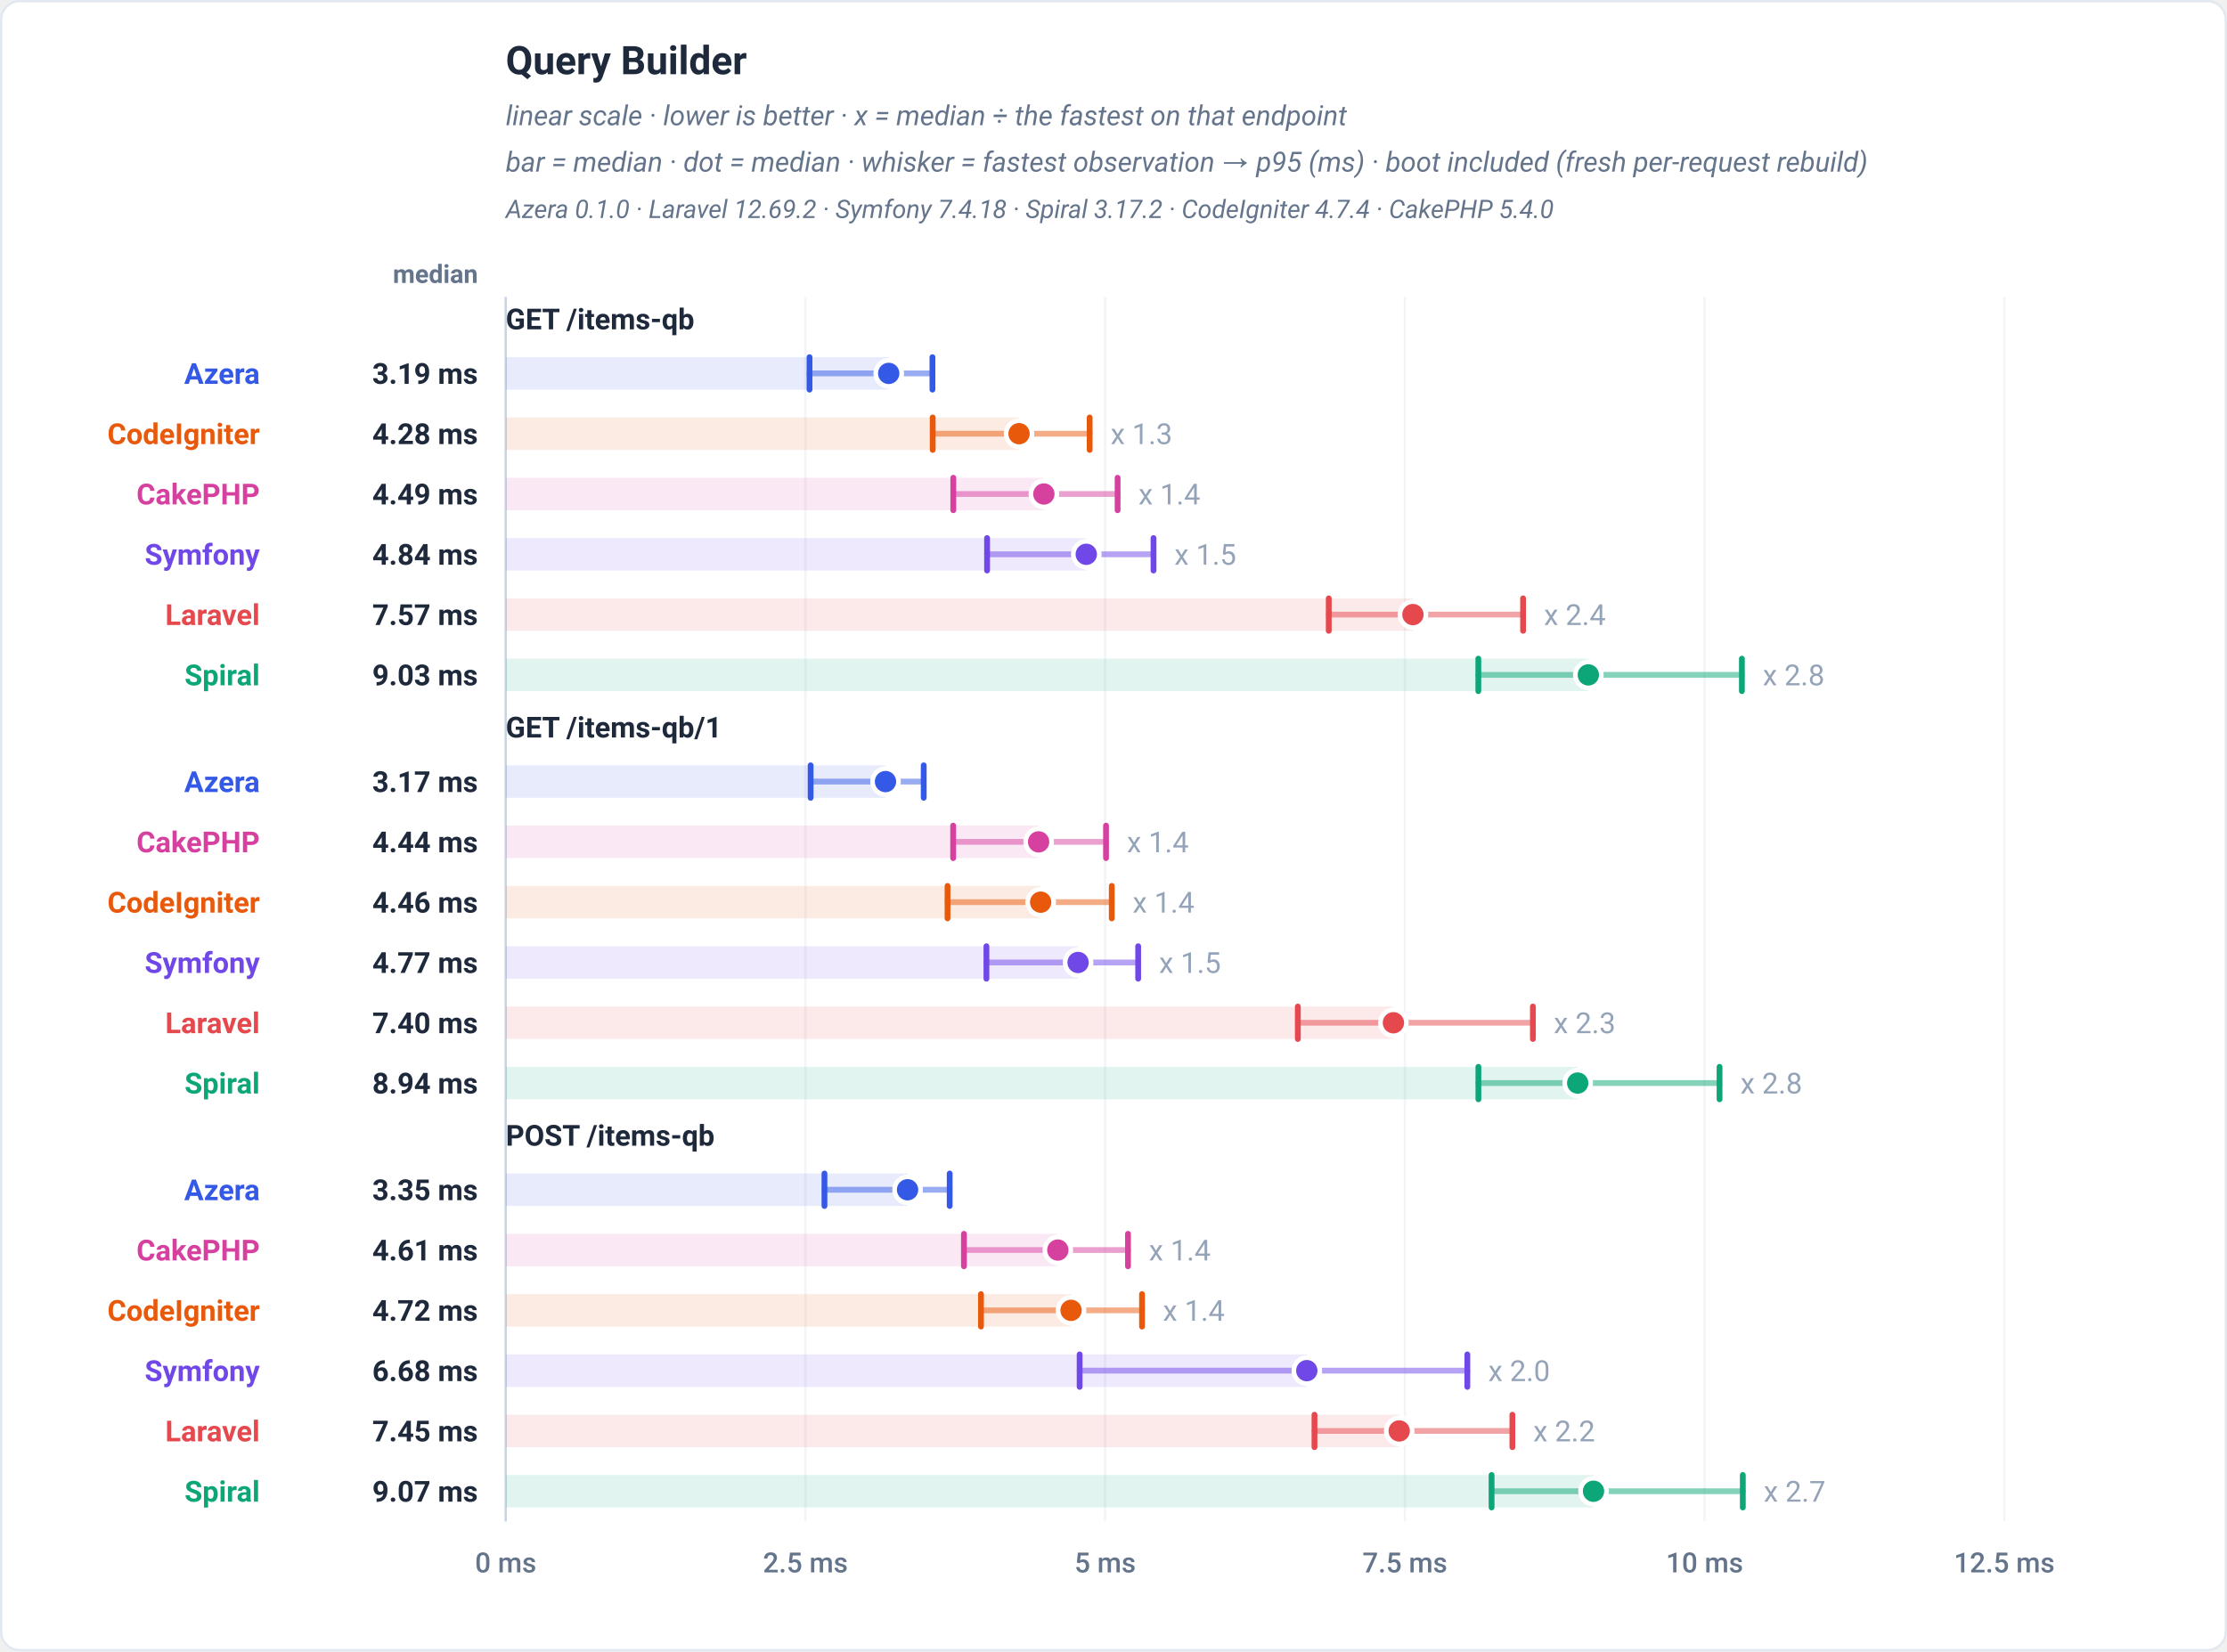
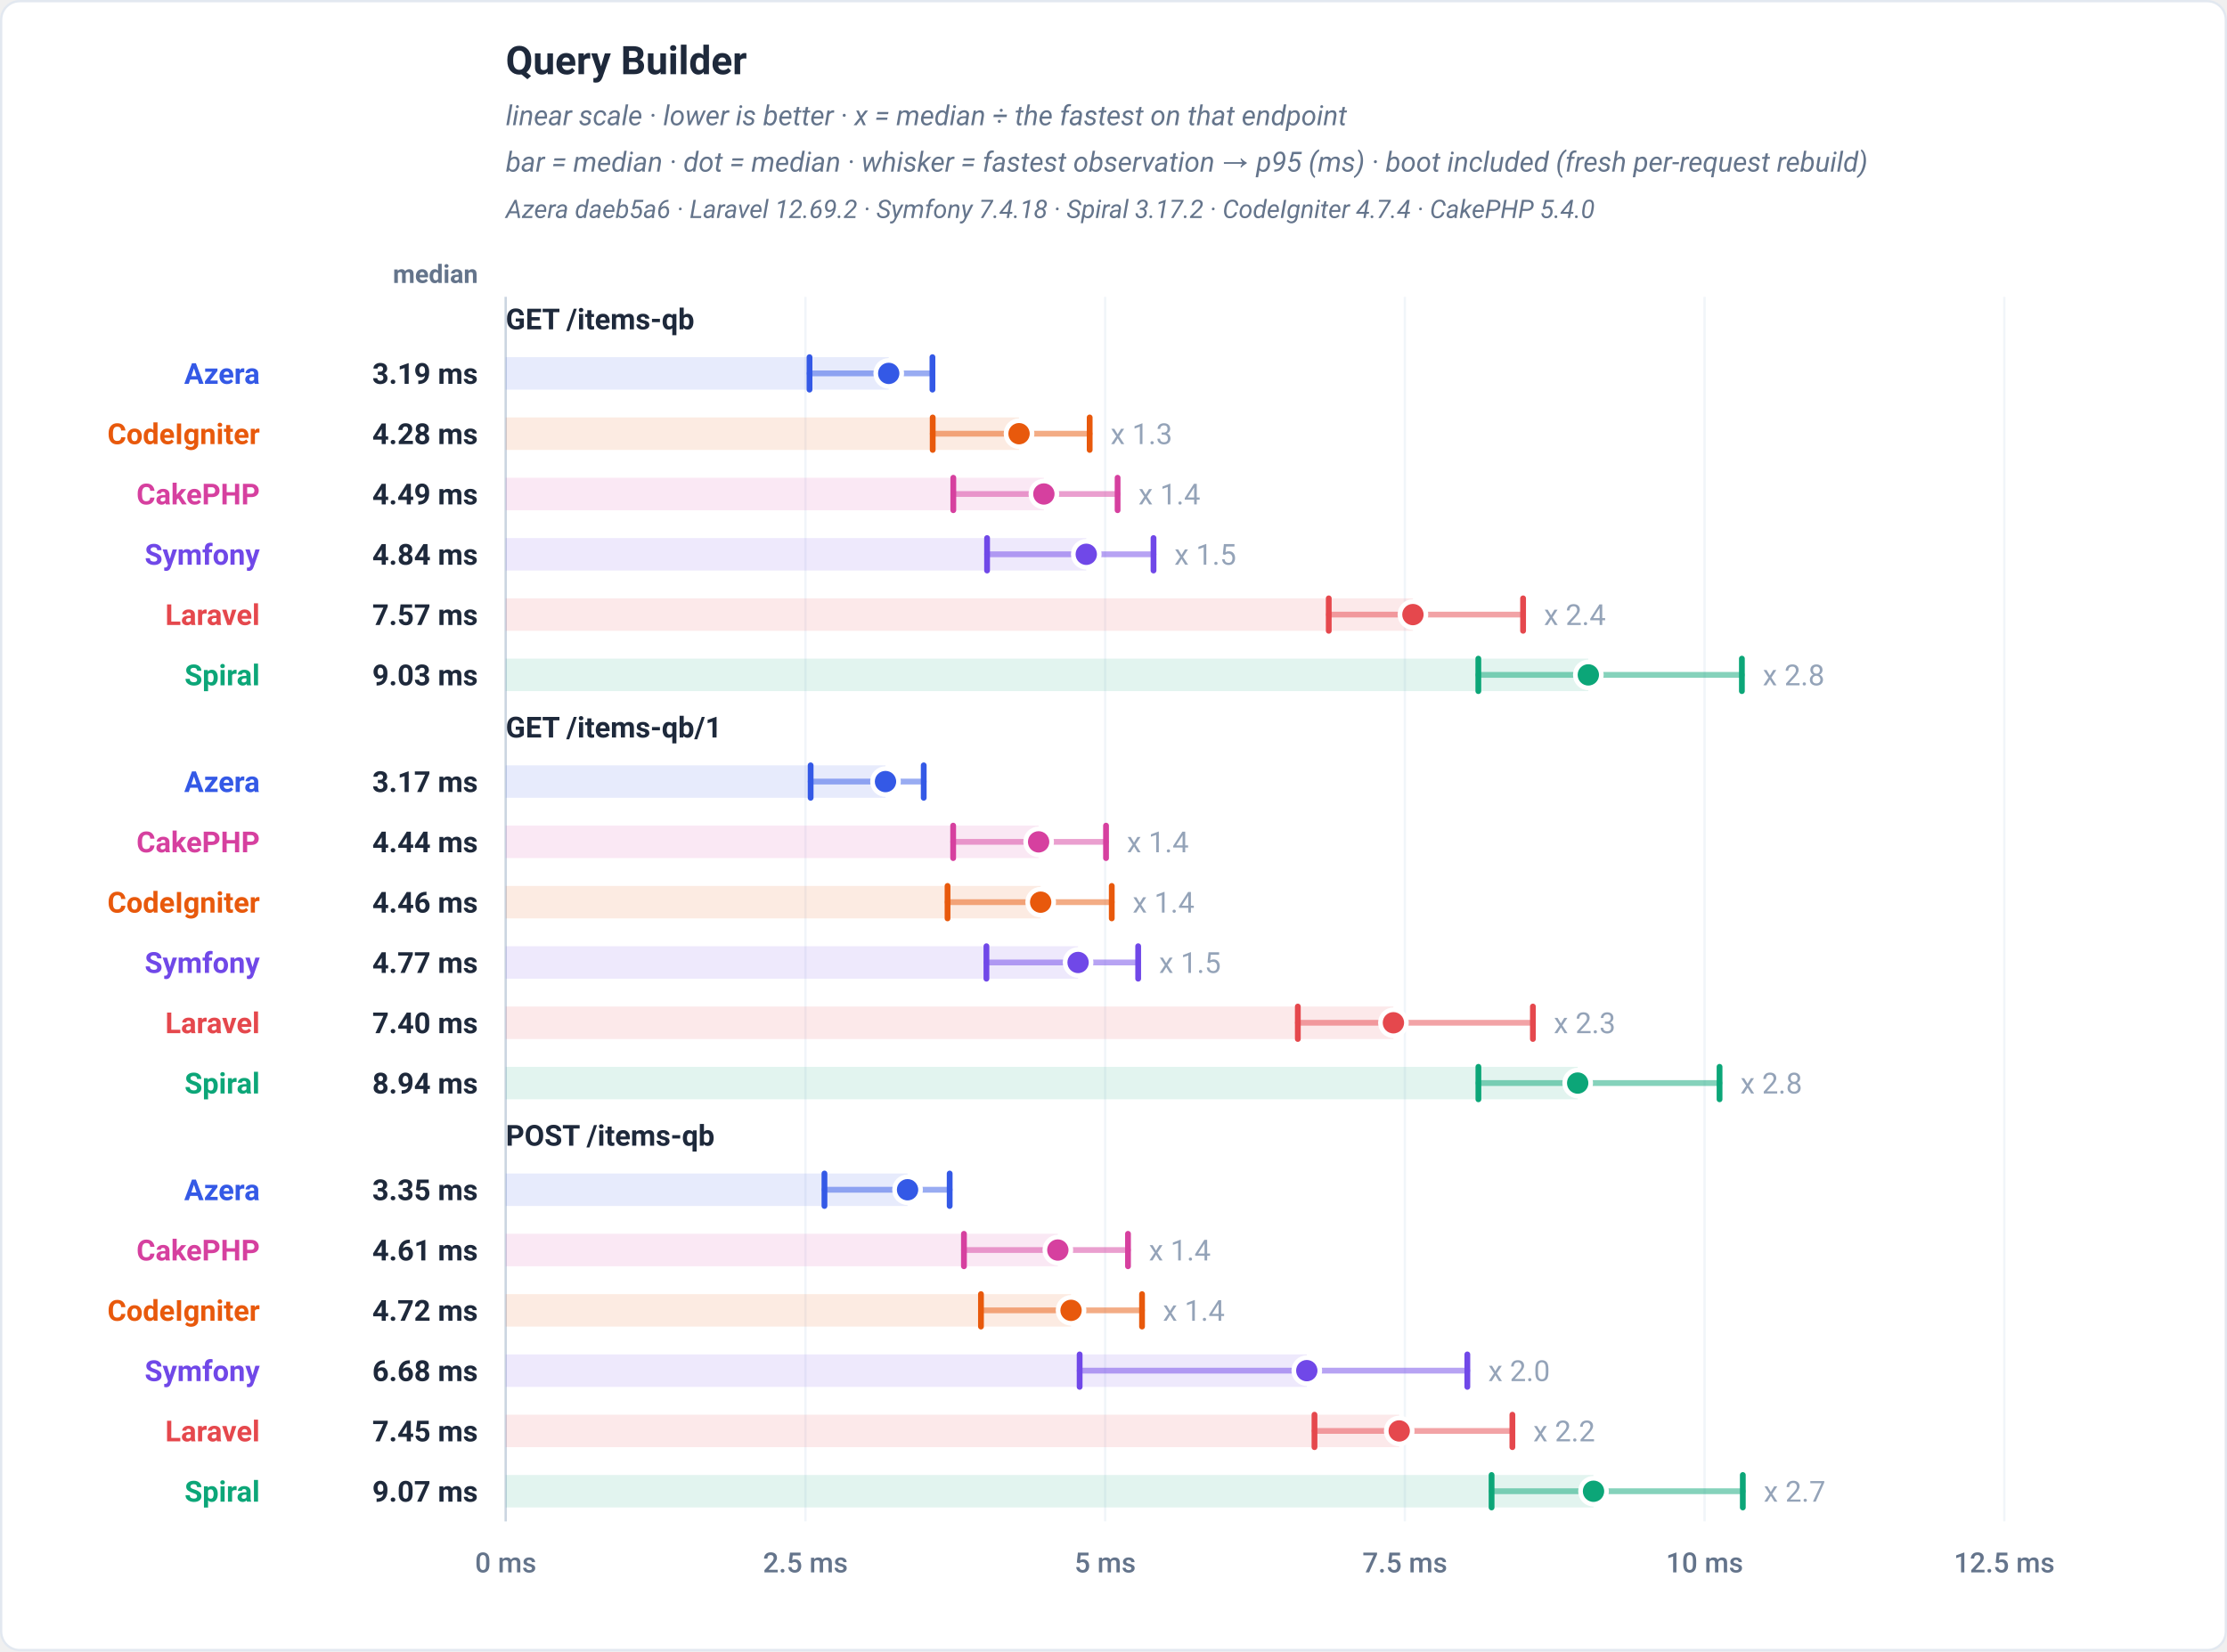
<svg xmlns="http://www.w3.org/2000/svg" viewBox="0 0 960 712" width="960" height="712" role="img" font-family="-apple-system,BlinkMacSystemFont,'Segoe UI',Roboto,Helvetica,Arial,sans-serif">
  <rect x="0.5" y="0.5" width="959" height="711" rx="8" fill="#ffffff" stroke="#e2e8f0" />
  <text x="218" y="32" font-family="-apple-system,BlinkMacSystemFont,'Segoe UI',Roboto,Helvetica,Arial,sans-serif" font-size="17" font-weight="700" fill="#1e293b" text-anchor="start">Query Builder</text>
  <text x="218" y="54" font-family="-apple-system,BlinkMacSystemFont,'Segoe UI',Roboto,Helvetica,Arial,sans-serif" font-size="12" font-weight="400" fill="#64748b" text-anchor="start" font-style="italic">linear scale · lower is better · x = median ÷ the fastest on that endpoint</text>
  <text x="218" y="74" font-family="-apple-system,BlinkMacSystemFont,'Segoe UI',Roboto,Helvetica,Arial,sans-serif" font-size="12" font-weight="400" fill="#64748b" text-anchor="start" font-style="italic">bar = median · dot = median · whisker = fastest observation → p95 (ms) · boot included (fresh per-request rebuild)</text>
-   <text x="218" y="94" font-family="-apple-system,BlinkMacSystemFont,'Segoe UI',Roboto,Helvetica,Arial,sans-serif" font-size="11" font-weight="400" fill="#64748b" text-anchor="start" font-style="italic">Azera 0.1.0 · Laravel 12.69.2 · Symfony 7.4.18 · Spiral 3.17.2 · CodeIgniter 4.7.4 · CakePHP 5.4.0</text>
+   <text x="218" y="94" font-family="-apple-system,BlinkMacSystemFont,'Segoe UI',Roboto,Helvetica,Arial,sans-serif" font-size="11" font-weight="400" fill="#64748b" text-anchor="start" font-style="italic">Azera daeb5a6 · Laravel 12.69.2 · Symfony 7.4.18 · Spiral 3.17.2 · CodeIgniter 4.7.4 · CakePHP 5.4.0</text>
  <text x="206" y="122" font-family="-apple-system,BlinkMacSystemFont,'Segoe UI',Roboto,Helvetica,Arial,sans-serif" font-size="11" font-weight="600" fill="#64748b" text-anchor="end">median</text>
  <line x1="218" y1="128" x2="218" y2="656" stroke="#f1f5f9" stroke-width="1" />
  <text x="218" y="678" font-family="-apple-system,BlinkMacSystemFont,'Segoe UI',Roboto,Helvetica,Arial,sans-serif" font-size="12" font-weight="500" fill="#64748b" text-anchor="middle">0 ms</text>
  <line x1="347.2" y1="128" x2="347.2" y2="656" stroke="#f1f5f9" stroke-width="1" />
  <text x="347.2" y="678" font-family="-apple-system,BlinkMacSystemFont,'Segoe UI',Roboto,Helvetica,Arial,sans-serif" font-size="12" font-weight="500" fill="#64748b" text-anchor="middle">2.5 ms</text>
  <line x1="476.4" y1="128" x2="476.4" y2="656" stroke="#f1f5f9" stroke-width="1" />
  <text x="476.4" y="678" font-family="-apple-system,BlinkMacSystemFont,'Segoe UI',Roboto,Helvetica,Arial,sans-serif" font-size="12" font-weight="500" fill="#64748b" text-anchor="middle">5 ms</text>
  <line x1="605.6" y1="128" x2="605.6" y2="656" stroke="#f1f5f9" stroke-width="1" />
  <text x="605.6" y="678" font-family="-apple-system,BlinkMacSystemFont,'Segoe UI',Roboto,Helvetica,Arial,sans-serif" font-size="12" font-weight="500" fill="#64748b" text-anchor="middle">7.5 ms</text>
  <line x1="734.8" y1="128" x2="734.8" y2="656" stroke="#f1f5f9" stroke-width="1" />
  <text x="734.8" y="678" font-family="-apple-system,BlinkMacSystemFont,'Segoe UI',Roboto,Helvetica,Arial,sans-serif" font-size="12" font-weight="500" fill="#64748b" text-anchor="middle">10 ms</text>
  <line x1="864" y1="128" x2="864" y2="656" stroke="#f1f5f9" stroke-width="1" />
  <text x="864" y="678" font-family="-apple-system,BlinkMacSystemFont,'Segoe UI',Roboto,Helvetica,Arial,sans-serif" font-size="12" font-weight="500" fill="#64748b" text-anchor="middle">12.5 ms</text>
  <line x1="218" y1="128" x2="218" y2="656" stroke="#cbd5e1" stroke-width="1" />
  <text x="218" y="142" font-family="-apple-system,BlinkMacSystemFont,'Segoe UI',Roboto,Helvetica,Arial,sans-serif" font-size="12.5" font-weight="700" fill="#1e293b" text-anchor="start">GET /items-qb</text>
  <rect x="218" y="154" width="165.1" height="14" fill="#3459e6" fill-opacity="0.12" />
  <line x1="348.96" y1="161" x2="401.95" y2="161" stroke="#3459e6" stroke-width="2.5" stroke-linecap="round" opacity="0.5" />
  <line x1="348.96" y1="154" x2="348.96" y2="168" stroke="#3459e6" stroke-width="2.5" stroke-linecap="round" />
  <line x1="401.95" y1="154" x2="401.95" y2="168" stroke="#3459e6" stroke-width="2.5" stroke-linecap="round" />
  <circle cx="383.1" cy="161" r="5.6" fill="#3459e6" stroke="#ffffff" stroke-width="2" />
  <text x="112" y="165.5" font-family="-apple-system,BlinkMacSystemFont,'Segoe UI',Roboto,Helvetica,Arial,sans-serif" font-size="12.5" font-weight="700" fill="#3459e6" text-anchor="end">Azera</text>
  <text x="206" y="165.5" font-family="-apple-system,BlinkMacSystemFont,'Segoe UI',Roboto,Helvetica,Arial,sans-serif" font-size="12.5" font-weight="700" fill="#1e293b" text-anchor="end">3.19 ms</text>
  <rect x="218" y="180" width="221.28" height="14" fill="#e8590c" fill-opacity="0.12" />
  <line x1="402.06" y1="187" x2="469.73" y2="187" stroke="#e8590c" stroke-width="2.5" stroke-linecap="round" opacity="0.5" />
  <line x1="402.06" y1="180" x2="402.06" y2="194" stroke="#e8590c" stroke-width="2.5" stroke-linecap="round" />
  <line x1="469.73" y1="180" x2="469.73" y2="194" stroke="#e8590c" stroke-width="2.5" stroke-linecap="round" />
  <circle cx="439.28" cy="187" r="5.6" fill="#e8590c" stroke="#ffffff" stroke-width="2" />
  <text x="478.73" y="191.5" font-family="-apple-system,BlinkMacSystemFont,'Segoe UI',Roboto,Helvetica,Arial,sans-serif" font-size="12.5" font-weight="400" fill="#94a3b8" text-anchor="start" stroke="#ffffff" stroke-width="3" paint-order="stroke" stroke-linejoin="round">x 1.3</text>
  <text x="112" y="191.5" font-family="-apple-system,BlinkMacSystemFont,'Segoe UI',Roboto,Helvetica,Arial,sans-serif" font-size="12.5" font-weight="700" fill="#e8590c" text-anchor="end">CodeIgniter</text>
  <text x="206" y="191.5" font-family="-apple-system,BlinkMacSystemFont,'Segoe UI',Roboto,Helvetica,Arial,sans-serif" font-size="12.5" font-weight="700" fill="#1e293b" text-anchor="end">4.28 ms</text>
  <rect x="218" y="206" width="231.98" height="14" fill="#d6409f" fill-opacity="0.12" />
  <line x1="410.94" y1="213" x2="481.77" y2="213" stroke="#d6409f" stroke-width="2.5" stroke-linecap="round" opacity="0.5" />
  <line x1="410.94" y1="206" x2="410.94" y2="220" stroke="#d6409f" stroke-width="2.5" stroke-linecap="round" />
  <line x1="481.77" y1="206" x2="481.77" y2="220" stroke="#d6409f" stroke-width="2.5" stroke-linecap="round" />
  <circle cx="449.98" cy="213" r="5.6" fill="#d6409f" stroke="#ffffff" stroke-width="2" />
  <text x="490.77" y="217.5" font-family="-apple-system,BlinkMacSystemFont,'Segoe UI',Roboto,Helvetica,Arial,sans-serif" font-size="12.5" font-weight="400" fill="#94a3b8" text-anchor="start" stroke="#ffffff" stroke-width="3" paint-order="stroke" stroke-linejoin="round">x 1.4</text>
  <text x="112" y="217.5" font-family="-apple-system,BlinkMacSystemFont,'Segoe UI',Roboto,Helvetica,Arial,sans-serif" font-size="12.5" font-weight="700" fill="#d6409f" text-anchor="end">CakePHP</text>
  <text x="206" y="217.5" font-family="-apple-system,BlinkMacSystemFont,'Segoe UI',Roboto,Helvetica,Arial,sans-serif" font-size="12.5" font-weight="700" fill="#1e293b" text-anchor="end">4.49 ms</text>
  <rect x="218" y="232" width="250.26" height="14" fill="#7048e8" fill-opacity="0.12" />
  <line x1="425.5" y1="239" x2="497.25" y2="239" stroke="#7048e8" stroke-width="2.5" stroke-linecap="round" opacity="0.5" />
  <line x1="425.5" y1="232" x2="425.5" y2="246" stroke="#7048e8" stroke-width="2.5" stroke-linecap="round" />
  <line x1="497.25" y1="232" x2="497.25" y2="246" stroke="#7048e8" stroke-width="2.5" stroke-linecap="round" />
  <circle cx="468.26" cy="239" r="5.6" fill="#7048e8" stroke="#ffffff" stroke-width="2" />
  <text x="506.25" y="243.5" font-family="-apple-system,BlinkMacSystemFont,'Segoe UI',Roboto,Helvetica,Arial,sans-serif" font-size="12.5" font-weight="400" fill="#94a3b8" text-anchor="start" stroke="#ffffff" stroke-width="3" paint-order="stroke" stroke-linejoin="round">x 1.5</text>
  <text x="112" y="243.5" font-family="-apple-system,BlinkMacSystemFont,'Segoe UI',Roboto,Helvetica,Arial,sans-serif" font-size="12.5" font-weight="700" fill="#7048e8" text-anchor="end">Symfony</text>
  <text x="206" y="243.5" font-family="-apple-system,BlinkMacSystemFont,'Segoe UI',Roboto,Helvetica,Arial,sans-serif" font-size="12.5" font-weight="700" fill="#1e293b" text-anchor="end">4.84 ms</text>
  <rect x="218" y="258" width="391.07" height="14" fill="#e5484d" fill-opacity="0.12" />
  <line x1="572.79" y1="265" x2="656.56" y2="265" stroke="#e5484d" stroke-width="2.5" stroke-linecap="round" opacity="0.5" />
  <line x1="572.79" y1="258" x2="572.79" y2="272" stroke="#e5484d" stroke-width="2.5" stroke-linecap="round" />
  <line x1="656.56" y1="258" x2="656.56" y2="272" stroke="#e5484d" stroke-width="2.5" stroke-linecap="round" />
  <circle cx="609.07" cy="265" r="5.6" fill="#e5484d" stroke="#ffffff" stroke-width="2" />
  <text x="665.56" y="269.5" font-family="-apple-system,BlinkMacSystemFont,'Segoe UI',Roboto,Helvetica,Arial,sans-serif" font-size="12.5" font-weight="400" fill="#94a3b8" text-anchor="start" stroke="#ffffff" stroke-width="3" paint-order="stroke" stroke-linejoin="round">x 2.4</text>
  <text x="112" y="269.5" font-family="-apple-system,BlinkMacSystemFont,'Segoe UI',Roboto,Helvetica,Arial,sans-serif" font-size="12.5" font-weight="700" fill="#e5484d" text-anchor="end">Laravel</text>
  <text x="206" y="269.5" font-family="-apple-system,BlinkMacSystemFont,'Segoe UI',Roboto,Helvetica,Arial,sans-serif" font-size="12.5" font-weight="700" fill="#1e293b" text-anchor="end">7.57 ms</text>
  <rect x="218" y="284" width="466.68" height="14" fill="#0ca678" fill-opacity="0.12" />
  <line x1="637.27" y1="291" x2="750.88" y2="291" stroke="#0ca678" stroke-width="2.5" stroke-linecap="round" opacity="0.5" />
  <line x1="637.27" y1="284" x2="637.27" y2="298" stroke="#0ca678" stroke-width="2.5" stroke-linecap="round" />
  <line x1="750.88" y1="284" x2="750.88" y2="298" stroke="#0ca678" stroke-width="2.5" stroke-linecap="round" />
  <circle cx="684.68" cy="291" r="5.6" fill="#0ca678" stroke="#ffffff" stroke-width="2" />
  <text x="759.88" y="295.5" font-family="-apple-system,BlinkMacSystemFont,'Segoe UI',Roboto,Helvetica,Arial,sans-serif" font-size="12.5" font-weight="400" fill="#94a3b8" text-anchor="start" stroke="#ffffff" stroke-width="3" paint-order="stroke" stroke-linejoin="round">x 2.8</text>
  <text x="112" y="295.5" font-family="-apple-system,BlinkMacSystemFont,'Segoe UI',Roboto,Helvetica,Arial,sans-serif" font-size="12.5" font-weight="700" fill="#0ca678" text-anchor="end">Spiral</text>
  <text x="206" y="295.5" font-family="-apple-system,BlinkMacSystemFont,'Segoe UI',Roboto,Helvetica,Arial,sans-serif" font-size="12.5" font-weight="700" fill="#1e293b" text-anchor="end">9.03 ms</text>
  <text x="218" y="318" font-family="-apple-system,BlinkMacSystemFont,'Segoe UI',Roboto,Helvetica,Arial,sans-serif" font-size="12.5" font-weight="700" fill="#1e293b" text-anchor="start">GET /items-qb/1</text>
  <rect x="218" y="330" width="163.71" height="14" fill="#3459e6" fill-opacity="0.12" />
  <line x1="349.44" y1="337" x2="398.19" y2="337" stroke="#3459e6" stroke-width="2.5" stroke-linecap="round" opacity="0.5" />
  <line x1="349.44" y1="330" x2="349.44" y2="344" stroke="#3459e6" stroke-width="2.5" stroke-linecap="round" />
  <line x1="398.19" y1="330" x2="398.19" y2="344" stroke="#3459e6" stroke-width="2.5" stroke-linecap="round" />
  <circle cx="381.71" cy="337" r="5.6" fill="#3459e6" stroke="#ffffff" stroke-width="2" />
  <text x="112" y="341.5" font-family="-apple-system,BlinkMacSystemFont,'Segoe UI',Roboto,Helvetica,Arial,sans-serif" font-size="12.5" font-weight="700" fill="#3459e6" text-anchor="end">Azera</text>
  <text x="206" y="341.5" font-family="-apple-system,BlinkMacSystemFont,'Segoe UI',Roboto,Helvetica,Arial,sans-serif" font-size="12.5" font-weight="700" fill="#1e293b" text-anchor="end">3.17 ms</text>
  <rect x="218" y="356" width="229.72" height="14" fill="#d6409f" fill-opacity="0.12" />
  <line x1="410.88" y1="363" x2="476.78" y2="363" stroke="#d6409f" stroke-width="2.5" stroke-linecap="round" opacity="0.5" />
  <line x1="410.88" y1="356" x2="410.88" y2="370" stroke="#d6409f" stroke-width="2.5" stroke-linecap="round" />
  <line x1="476.78" y1="356" x2="476.78" y2="370" stroke="#d6409f" stroke-width="2.5" stroke-linecap="round" />
  <circle cx="447.72" cy="363" r="5.6" fill="#d6409f" stroke="#ffffff" stroke-width="2" />
  <text x="485.78" y="367.5" font-family="-apple-system,BlinkMacSystemFont,'Segoe UI',Roboto,Helvetica,Arial,sans-serif" font-size="12.5" font-weight="400" fill="#94a3b8" text-anchor="start" stroke="#ffffff" stroke-width="3" paint-order="stroke" stroke-linejoin="round">x 1.4</text>
  <text x="112" y="367.5" font-family="-apple-system,BlinkMacSystemFont,'Segoe UI',Roboto,Helvetica,Arial,sans-serif" font-size="12.5" font-weight="700" fill="#d6409f" text-anchor="end">CakePHP</text>
  <text x="206" y="367.5" font-family="-apple-system,BlinkMacSystemFont,'Segoe UI',Roboto,Helvetica,Arial,sans-serif" font-size="12.5" font-weight="700" fill="#1e293b" text-anchor="end">4.44 ms</text>
  <rect x="218" y="382" width="230.6" height="14" fill="#e8590c" fill-opacity="0.12" />
  <line x1="408.46" y1="389" x2="479.25" y2="389" stroke="#e8590c" stroke-width="2.5" stroke-linecap="round" opacity="0.5" />
  <line x1="408.46" y1="382" x2="408.46" y2="396" stroke="#e8590c" stroke-width="2.5" stroke-linecap="round" />
  <line x1="479.25" y1="382" x2="479.25" y2="396" stroke="#e8590c" stroke-width="2.5" stroke-linecap="round" />
  <circle cx="448.6" cy="389" r="5.6" fill="#e8590c" stroke="#ffffff" stroke-width="2" />
  <text x="488.25" y="393.5" font-family="-apple-system,BlinkMacSystemFont,'Segoe UI',Roboto,Helvetica,Arial,sans-serif" font-size="12.5" font-weight="400" fill="#94a3b8" text-anchor="start" stroke="#ffffff" stroke-width="3" paint-order="stroke" stroke-linejoin="round">x 1.4</text>
  <text x="112" y="393.5" font-family="-apple-system,BlinkMacSystemFont,'Segoe UI',Roboto,Helvetica,Arial,sans-serif" font-size="12.5" font-weight="700" fill="#e8590c" text-anchor="end">CodeIgniter</text>
  <text x="206" y="393.5" font-family="-apple-system,BlinkMacSystemFont,'Segoe UI',Roboto,Helvetica,Arial,sans-serif" font-size="12.5" font-weight="700" fill="#1e293b" text-anchor="end">4.46 ms</text>
  <rect x="218" y="408" width="246.73" height="14" fill="#7048e8" fill-opacity="0.12" />
  <line x1="425.22" y1="415" x2="490.64" y2="415" stroke="#7048e8" stroke-width="2.5" stroke-linecap="round" opacity="0.5" />
  <line x1="425.22" y1="408" x2="425.22" y2="422" stroke="#7048e8" stroke-width="2.5" stroke-linecap="round" />
  <line x1="490.64" y1="408" x2="490.64" y2="422" stroke="#7048e8" stroke-width="2.5" stroke-linecap="round" />
  <circle cx="464.73" cy="415" r="5.6" fill="#7048e8" stroke="#ffffff" stroke-width="2" />
  <text x="499.64" y="419.5" font-family="-apple-system,BlinkMacSystemFont,'Segoe UI',Roboto,Helvetica,Arial,sans-serif" font-size="12.5" font-weight="400" fill="#94a3b8" text-anchor="start" stroke="#ffffff" stroke-width="3" paint-order="stroke" stroke-linejoin="round">x 1.5</text>
  <text x="112" y="419.5" font-family="-apple-system,BlinkMacSystemFont,'Segoe UI',Roboto,Helvetica,Arial,sans-serif" font-size="12.5" font-weight="700" fill="#7048e8" text-anchor="end">Symfony</text>
  <text x="206" y="419.5" font-family="-apple-system,BlinkMacSystemFont,'Segoe UI',Roboto,Helvetica,Arial,sans-serif" font-size="12.5" font-weight="700" fill="#1e293b" text-anchor="end">4.77 ms</text>
  <rect x="218" y="434" width="382.66" height="14" fill="#e5484d" fill-opacity="0.12" />
  <line x1="559.46" y1="441" x2="660.79" y2="441" stroke="#e5484d" stroke-width="2.5" stroke-linecap="round" opacity="0.5" />
  <line x1="559.46" y1="434" x2="559.46" y2="448" stroke="#e5484d" stroke-width="2.5" stroke-linecap="round" />
  <line x1="660.79" y1="434" x2="660.79" y2="448" stroke="#e5484d" stroke-width="2.5" stroke-linecap="round" />
  <circle cx="600.66" cy="441" r="5.6" fill="#e5484d" stroke="#ffffff" stroke-width="2" />
  <text x="669.79" y="445.5" font-family="-apple-system,BlinkMacSystemFont,'Segoe UI',Roboto,Helvetica,Arial,sans-serif" font-size="12.5" font-weight="400" fill="#94a3b8" text-anchor="start" stroke="#ffffff" stroke-width="3" paint-order="stroke" stroke-linejoin="round">x 2.3</text>
  <text x="112" y="445.5" font-family="-apple-system,BlinkMacSystemFont,'Segoe UI',Roboto,Helvetica,Arial,sans-serif" font-size="12.5" font-weight="700" fill="#e5484d" text-anchor="end">Laravel</text>
  <text x="206" y="445.5" font-family="-apple-system,BlinkMacSystemFont,'Segoe UI',Roboto,Helvetica,Arial,sans-serif" font-size="12.5" font-weight="700" fill="#1e293b" text-anchor="end">7.40 ms</text>
  <rect x="218" y="460" width="462.09" height="14" fill="#0ca678" fill-opacity="0.12" />
  <line x1="637.3" y1="467" x2="741.25" y2="467" stroke="#0ca678" stroke-width="2.5" stroke-linecap="round" opacity="0.5" />
  <line x1="637.3" y1="460" x2="637.3" y2="474" stroke="#0ca678" stroke-width="2.5" stroke-linecap="round" />
  <line x1="741.25" y1="460" x2="741.25" y2="474" stroke="#0ca678" stroke-width="2.5" stroke-linecap="round" />
  <circle cx="680.09" cy="467" r="5.6" fill="#0ca678" stroke="#ffffff" stroke-width="2" />
  <text x="750.25" y="471.5" font-family="-apple-system,BlinkMacSystemFont,'Segoe UI',Roboto,Helvetica,Arial,sans-serif" font-size="12.5" font-weight="400" fill="#94a3b8" text-anchor="start" stroke="#ffffff" stroke-width="3" paint-order="stroke" stroke-linejoin="round">x 2.8</text>
  <text x="112" y="471.5" font-family="-apple-system,BlinkMacSystemFont,'Segoe UI',Roboto,Helvetica,Arial,sans-serif" font-size="12.5" font-weight="700" fill="#0ca678" text-anchor="end">Spiral</text>
  <text x="206" y="471.5" font-family="-apple-system,BlinkMacSystemFont,'Segoe UI',Roboto,Helvetica,Arial,sans-serif" font-size="12.5" font-weight="700" fill="#1e293b" text-anchor="end">8.94 ms</text>
  <text x="218" y="494" font-family="-apple-system,BlinkMacSystemFont,'Segoe UI',Roboto,Helvetica,Arial,sans-serif" font-size="12.5" font-weight="700" fill="#1e293b" text-anchor="start">POST /items-qb</text>
  <rect x="218" y="506" width="173.22" height="14" fill="#3459e6" fill-opacity="0.12" />
  <line x1="355.4" y1="513" x2="409.38" y2="513" stroke="#3459e6" stroke-width="2.5" stroke-linecap="round" opacity="0.5" />
  <line x1="355.4" y1="506" x2="355.4" y2="520" stroke="#3459e6" stroke-width="2.5" stroke-linecap="round" />
  <line x1="409.38" y1="506" x2="409.38" y2="520" stroke="#3459e6" stroke-width="2.5" stroke-linecap="round" />
  <circle cx="391.22" cy="513" r="5.6" fill="#3459e6" stroke="#ffffff" stroke-width="2" />
  <text x="112" y="517.5" font-family="-apple-system,BlinkMacSystemFont,'Segoe UI',Roboto,Helvetica,Arial,sans-serif" font-size="12.5" font-weight="700" fill="#3459e6" text-anchor="end">Azera</text>
  <text x="206" y="517.5" font-family="-apple-system,BlinkMacSystemFont,'Segoe UI',Roboto,Helvetica,Arial,sans-serif" font-size="12.5" font-weight="700" fill="#1e293b" text-anchor="end">3.35 ms</text>
  <rect x="218" y="532" width="238" height="14" fill="#d6409f" fill-opacity="0.12" />
  <line x1="415.53" y1="539" x2="486.25" y2="539" stroke="#d6409f" stroke-width="2.5" stroke-linecap="round" opacity="0.5" />
  <line x1="415.53" y1="532" x2="415.53" y2="546" stroke="#d6409f" stroke-width="2.5" stroke-linecap="round" />
  <line x1="486.25" y1="532" x2="486.25" y2="546" stroke="#d6409f" stroke-width="2.5" stroke-linecap="round" />
  <circle cx="456" cy="539" r="5.6" fill="#d6409f" stroke="#ffffff" stroke-width="2" />
  <text x="495.25" y="543.5" font-family="-apple-system,BlinkMacSystemFont,'Segoe UI',Roboto,Helvetica,Arial,sans-serif" font-size="12.5" font-weight="400" fill="#94a3b8" text-anchor="start" stroke="#ffffff" stroke-width="3" paint-order="stroke" stroke-linejoin="round">x 1.4</text>
  <text x="112" y="543.5" font-family="-apple-system,BlinkMacSystemFont,'Segoe UI',Roboto,Helvetica,Arial,sans-serif" font-size="12.5" font-weight="700" fill="#d6409f" text-anchor="end">CakePHP</text>
  <text x="206" y="543.5" font-family="-apple-system,BlinkMacSystemFont,'Segoe UI',Roboto,Helvetica,Arial,sans-serif" font-size="12.5" font-weight="700" fill="#1e293b" text-anchor="end">4.61 ms</text>
  <rect x="218" y="558" width="243.7" height="14" fill="#e8590c" fill-opacity="0.12" />
  <line x1="422.87" y1="565" x2="492.3" y2="565" stroke="#e8590c" stroke-width="2.5" stroke-linecap="round" opacity="0.5" />
  <line x1="422.87" y1="558" x2="422.87" y2="572" stroke="#e8590c" stroke-width="2.5" stroke-linecap="round" />
  <line x1="492.3" y1="558" x2="492.3" y2="572" stroke="#e8590c" stroke-width="2.5" stroke-linecap="round" />
  <circle cx="461.7" cy="565" r="5.6" fill="#e8590c" stroke="#ffffff" stroke-width="2" />
  <text x="501.3" y="569.5" font-family="-apple-system,BlinkMacSystemFont,'Segoe UI',Roboto,Helvetica,Arial,sans-serif" font-size="12.5" font-weight="400" fill="#94a3b8" text-anchor="start" stroke="#ffffff" stroke-width="3" paint-order="stroke" stroke-linejoin="round">x 1.4</text>
  <text x="112" y="569.5" font-family="-apple-system,BlinkMacSystemFont,'Segoe UI',Roboto,Helvetica,Arial,sans-serif" font-size="12.5" font-weight="700" fill="#e8590c" text-anchor="end">CodeIgniter</text>
  <text x="206" y="569.5" font-family="-apple-system,BlinkMacSystemFont,'Segoe UI',Roboto,Helvetica,Arial,sans-serif" font-size="12.5" font-weight="700" fill="#1e293b" text-anchor="end">4.72 ms</text>
  <rect x="218" y="584" width="345.32" height="14" fill="#7048e8" fill-opacity="0.12" />
  <line x1="465.4" y1="591" x2="632.53" y2="591" stroke="#7048e8" stroke-width="2.5" stroke-linecap="round" opacity="0.5" />
  <line x1="465.4" y1="584" x2="465.4" y2="598" stroke="#7048e8" stroke-width="2.5" stroke-linecap="round" />
  <line x1="632.53" y1="584" x2="632.53" y2="598" stroke="#7048e8" stroke-width="2.5" stroke-linecap="round" />
  <circle cx="563.32" cy="591" r="5.6" fill="#7048e8" stroke="#ffffff" stroke-width="2" />
  <text x="641.53" y="595.5" font-family="-apple-system,BlinkMacSystemFont,'Segoe UI',Roboto,Helvetica,Arial,sans-serif" font-size="12.5" font-weight="400" fill="#94a3b8" text-anchor="start" stroke="#ffffff" stroke-width="3" paint-order="stroke" stroke-linejoin="round">x 2.0</text>
  <text x="112" y="595.5" font-family="-apple-system,BlinkMacSystemFont,'Segoe UI',Roboto,Helvetica,Arial,sans-serif" font-size="12.5" font-weight="700" fill="#7048e8" text-anchor="end">Symfony</text>
  <text x="206" y="595.5" font-family="-apple-system,BlinkMacSystemFont,'Segoe UI',Roboto,Helvetica,Arial,sans-serif" font-size="12.5" font-weight="700" fill="#1e293b" text-anchor="end">6.68 ms</text>
  <rect x="218" y="610" width="385.16" height="14" fill="#e5484d" fill-opacity="0.12" />
  <line x1="566.64" y1="617" x2="651.95" y2="617" stroke="#e5484d" stroke-width="2.5" stroke-linecap="round" opacity="0.5" />
  <line x1="566.64" y1="610" x2="566.64" y2="624" stroke="#e5484d" stroke-width="2.5" stroke-linecap="round" />
  <line x1="651.95" y1="610" x2="651.95" y2="624" stroke="#e5484d" stroke-width="2.5" stroke-linecap="round" />
  <circle cx="603.16" cy="617" r="5.6" fill="#e5484d" stroke="#ffffff" stroke-width="2" />
  <text x="660.95" y="621.5" font-family="-apple-system,BlinkMacSystemFont,'Segoe UI',Roboto,Helvetica,Arial,sans-serif" font-size="12.5" font-weight="400" fill="#94a3b8" text-anchor="start" stroke="#ffffff" stroke-width="3" paint-order="stroke" stroke-linejoin="round">x 2.2</text>
  <text x="112" y="621.5" font-family="-apple-system,BlinkMacSystemFont,'Segoe UI',Roboto,Helvetica,Arial,sans-serif" font-size="12.5" font-weight="700" fill="#e5484d" text-anchor="end">Laravel</text>
  <text x="206" y="621.5" font-family="-apple-system,BlinkMacSystemFont,'Segoe UI',Roboto,Helvetica,Arial,sans-serif" font-size="12.5" font-weight="700" fill="#1e293b" text-anchor="end">7.45 ms</text>
  <rect x="218" y="636" width="468.92" height="14" fill="#0ca678" fill-opacity="0.12" />
  <line x1="642.98" y1="643" x2="751.28" y2="643" stroke="#0ca678" stroke-width="2.5" stroke-linecap="round" opacity="0.5" />
  <line x1="642.98" y1="636" x2="642.98" y2="650" stroke="#0ca678" stroke-width="2.5" stroke-linecap="round" />
  <line x1="751.28" y1="636" x2="751.28" y2="650" stroke="#0ca678" stroke-width="2.5" stroke-linecap="round" />
  <circle cx="686.92" cy="643" r="5.6" fill="#0ca678" stroke="#ffffff" stroke-width="2" />
  <text x="760.28" y="647.5" font-family="-apple-system,BlinkMacSystemFont,'Segoe UI',Roboto,Helvetica,Arial,sans-serif" font-size="12.5" font-weight="400" fill="#94a3b8" text-anchor="start" stroke="#ffffff" stroke-width="3" paint-order="stroke" stroke-linejoin="round">x 2.7</text>
  <text x="112" y="647.5" font-family="-apple-system,BlinkMacSystemFont,'Segoe UI',Roboto,Helvetica,Arial,sans-serif" font-size="12.5" font-weight="700" fill="#0ca678" text-anchor="end">Spiral</text>
  <text x="206" y="647.5" font-family="-apple-system,BlinkMacSystemFont,'Segoe UI',Roboto,Helvetica,Arial,sans-serif" font-size="12.5" font-weight="700" fill="#1e293b" text-anchor="end">9.07 ms</text>
</svg>
